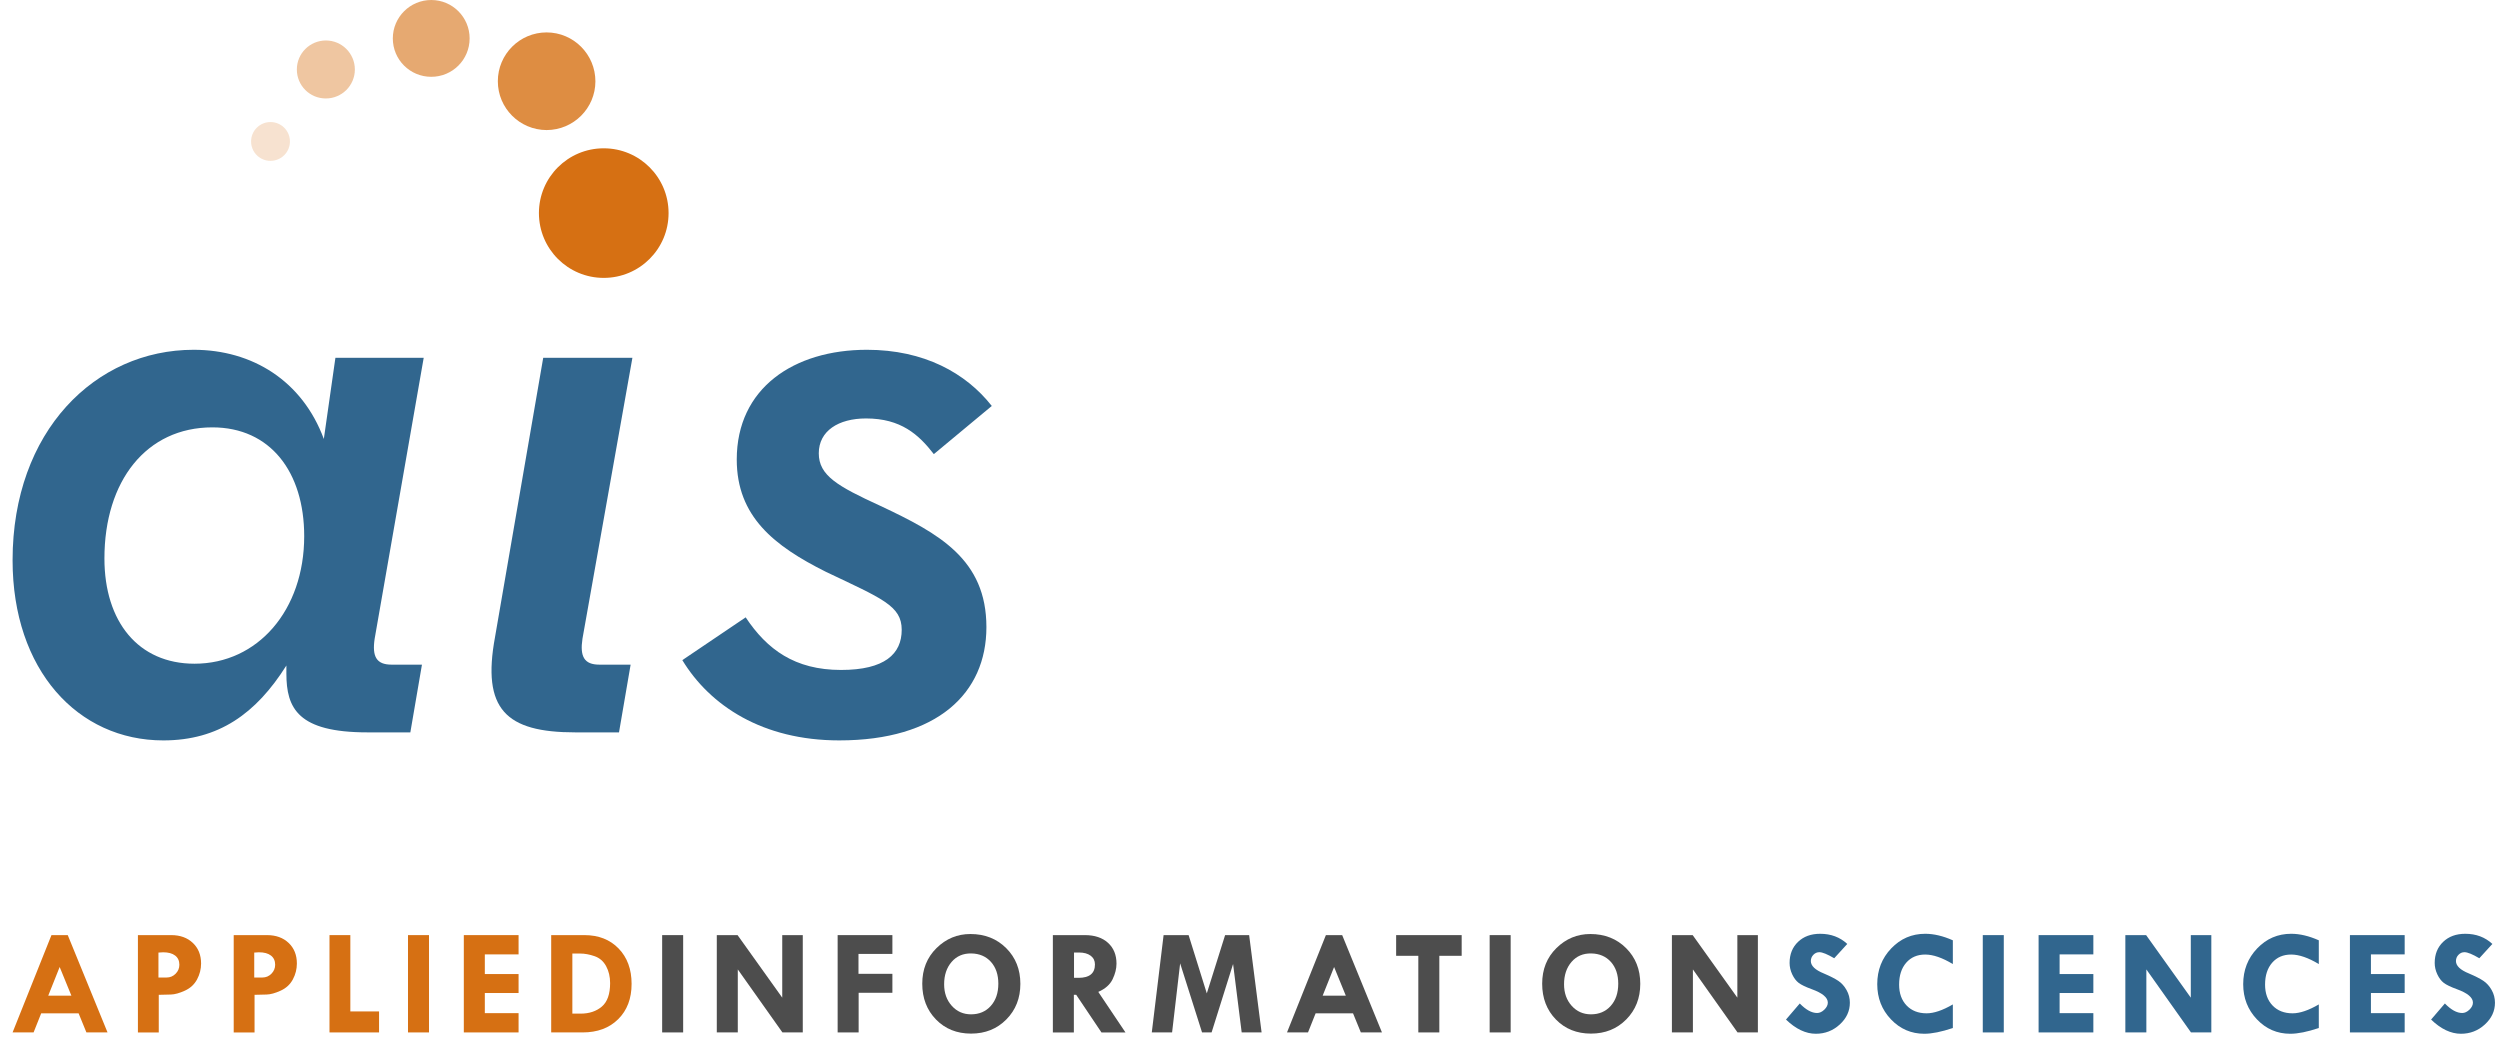
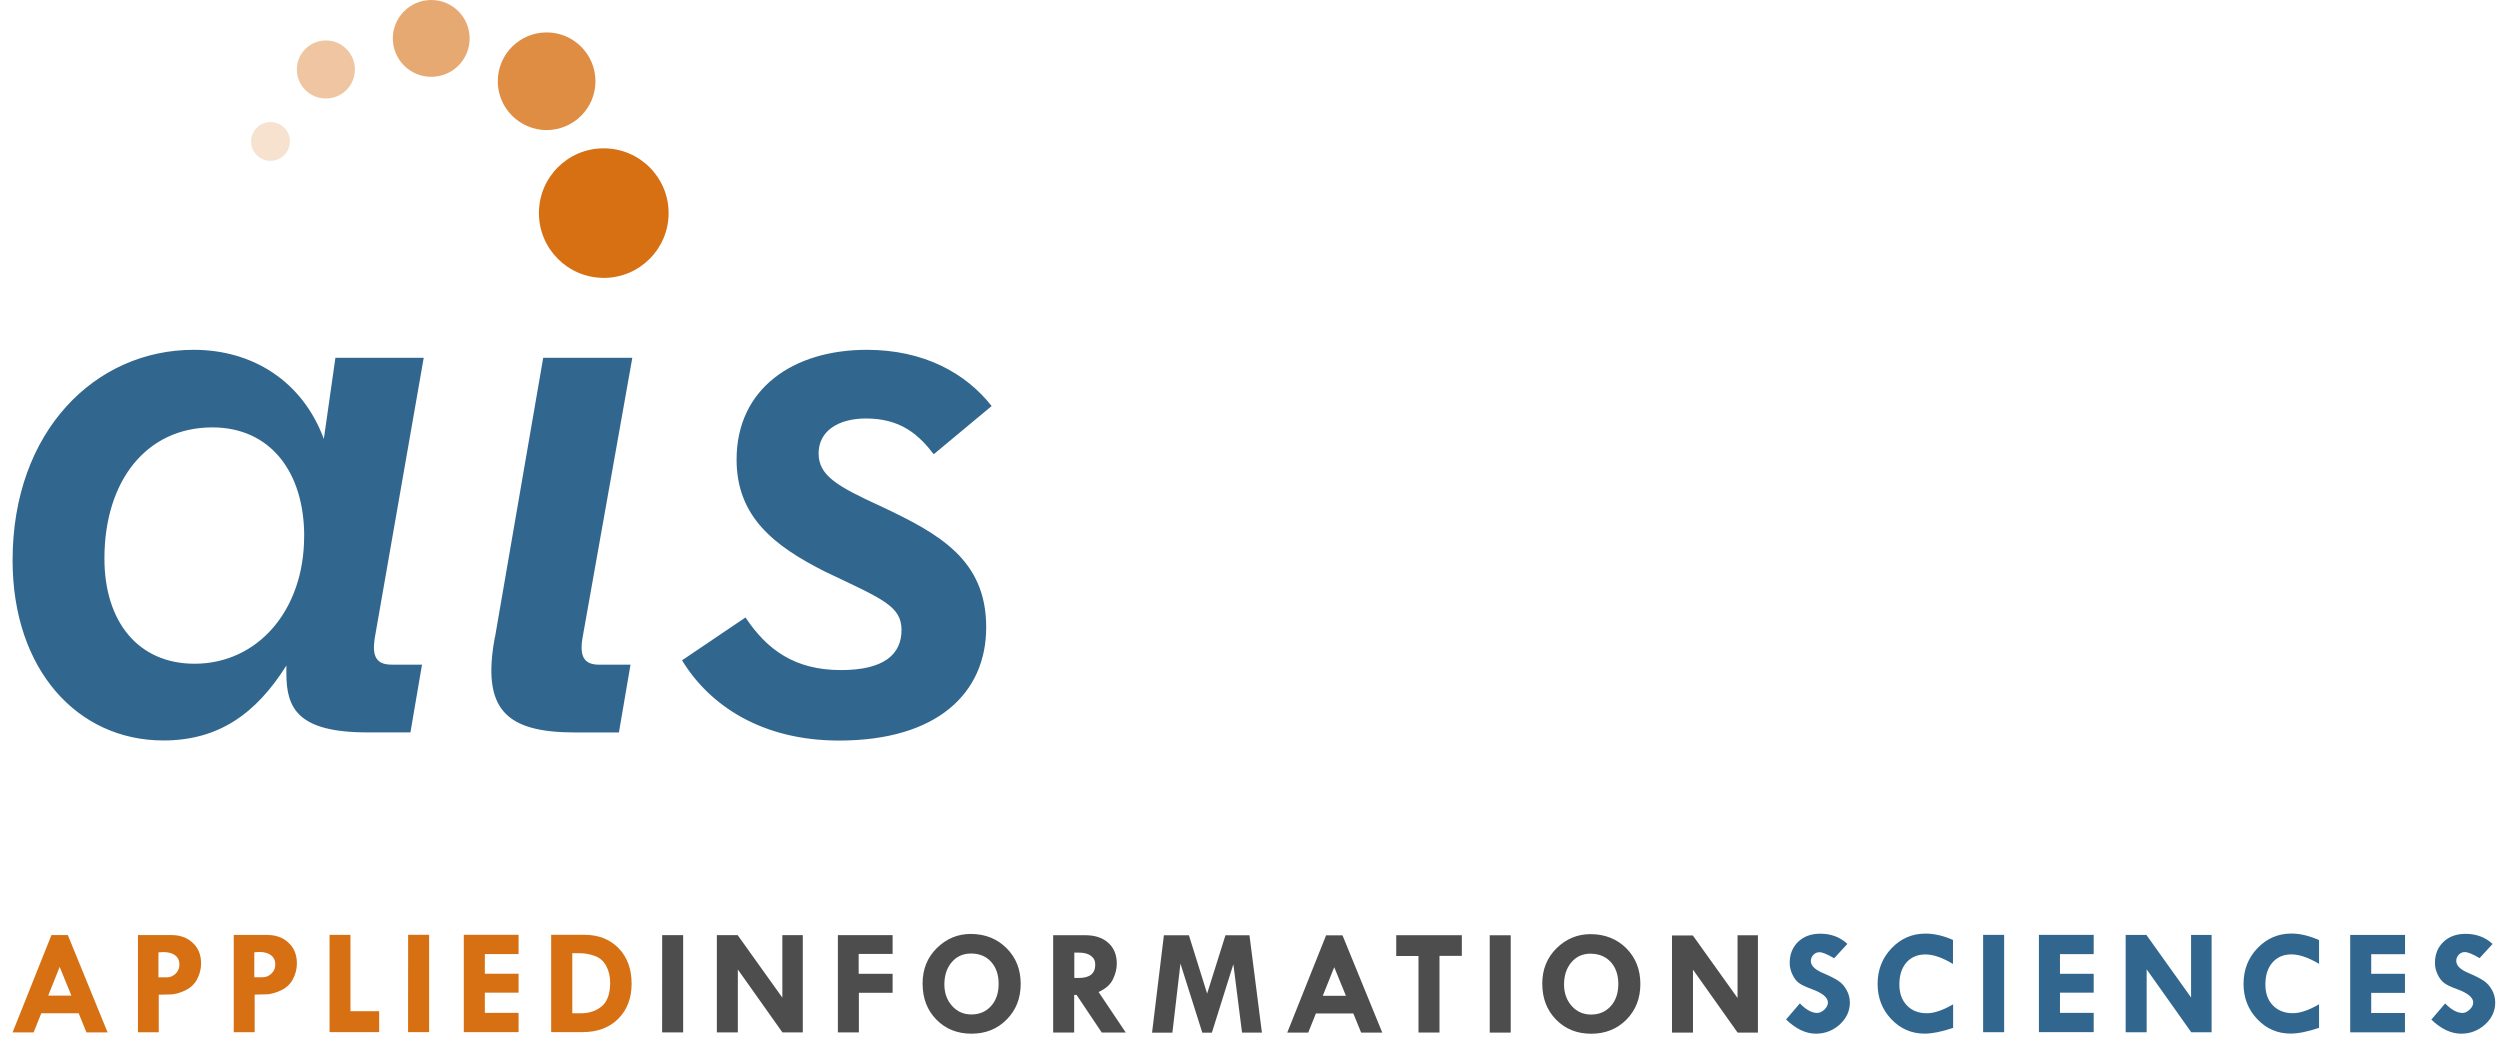
- <svg xmlns="http://www.w3.org/2000/svg" version="1.1" id="Layer_1" x="0px" y="0px" width="496.553px" height="206.327px" viewBox="0 0 496.553 206.327" enable-background="new 0 0 496.553 206.327" xml:space="preserve">
-   <g>
-     <path fill="#31668E" d="M2.499,111.282c0-25.689,16.475-41.807,35.961-41.807c11.688,0,21.603,6.196,25.859,17.715l2.301-16.126   h17.537l-9.742,55.8c-0.536,3.548,0.355,5.149,3.36,5.149h6.033l-2.305,13.452h-8.511c-13.815,0-16.11-4.778-16.11-11.693v-1.589   c-6.024,9.563-13.462,14.877-24.445,14.877C15.426,147.061,2.499,133.067,2.499,111.282 M60.421,106.497   c0-12.756-6.732-21.613-18.241-21.613c-13.117,0-21.439,10.632-21.439,26.039c0,12.574,6.732,20.904,17.893,20.904   C51.202,131.827,60.421,121.196,60.421,106.497z" />
-     <path fill="#31668E" d="M98.325,126.516l9.569-55.452h17.716l-9.92,55.8c-0.536,3.548,0.35,5.149,3.361,5.149h6.204l-2.308,13.452   h-8.679C100.455,145.466,95.677,140.861,98.325,126.516" />
-     <path fill="#31668E" d="M135.524,131.116l12.582-8.498c4.241,6.372,9.737,10.449,18.948,10.449c8.685,0,12.044-3.186,12.044-7.971   c0-4.779-3.895-6.206-15.059-11.52c-10.266-5.132-17.705-10.975-17.705-22.312c0-14.172,11.337-21.79,25.857-21.79   c11.335,0,19.659,4.611,24.799,11.158l-11.51,9.568c-3.011-3.894-6.552-7.087-13.463-7.087c-5.488,0-9.39,2.479-9.39,6.919   c0,4.417,3.722,6.541,12.221,10.438c11.689,5.496,21.074,10.63,21.074,24.098c0,13.113-9.739,22.491-29.225,22.491   C151.468,147.061,141.016,140.157,135.524,131.116" />
-     <path fill="#D67013" d="M119.912,55.195c7.12,0,12.885-5.76,12.88-12.871c0-7.113-5.76-12.867-12.88-12.867   c-7.109,0-12.871,5.754-12.871,12.867C107.041,49.435,112.803,55.195,119.912,55.195" />
-     <path opacity="0.6" fill="#D67013" d="M85.653,0c-4.218,0.004-7.631,3.421-7.631,7.635c0,4.215,3.413,7.626,7.631,7.621   c4.223,0.005,7.625-3.406,7.625-7.627C93.278,3.421,89.876,0,85.653,0" />
-     <path opacity="0.4" fill="#D67013" d="M64.725,8.038c-3.193,0.012-5.764,2.584-5.764,5.764c0,3.186,2.57,5.767,5.764,5.754   c3.183,0,5.757-2.576,5.757-5.757C70.477,10.622,67.907,8.038,64.725,8.038" />
-     <path opacity="0.2" fill="#D67013" d="M53.721,24.241c-2.127,0.005-3.851,1.727-3.851,3.858c0,2.126,1.724,3.853,3.851,3.853   c2.137,0,3.866-1.727,3.866-3.857C57.587,25.968,55.863,24.241,53.721,24.241" />
-     <path opacity="0.8" fill="#D67013" d="M108.573,6.438c-5.358,0-9.692,4.342-9.692,9.702c0,5.345,4.334,9.681,9.692,9.694   c5.353-0.013,9.687-4.349,9.687-9.694C118.25,10.791,113.92,6.444,108.573,6.438" />
-   </g>
-   <path fill="#D67013" d="M10.221,185.733h3.236l7.901,19.329h-4.195l-1.552-3.797H8.183l-1.513,3.797H2.499L10.221,185.733   M11.851,192.065l-2.272,5.7h4.602L11.851,192.065z" />
-   <path fill="#D67013" d="M27.393,185.733h6.612c1.777,0,3.21,0.518,4.3,1.555c1.09,1.035,1.635,2.399,1.635,4.088  c0,1.109-0.268,2.163-0.802,3.16c-0.536,0.997-1.343,1.74-2.422,2.232c-1.08,0.49-2.002,0.747-2.768,0.766l-2.414,0.059v7.47h-4.141  V185.733 M31.471,189.202v4.953h1.622c0.697,0,1.294-0.25,1.79-0.752c0.496-0.501,0.744-1.095,0.744-1.783  c0-0.787-0.28-1.395-0.84-1.828c-0.56-0.433-1.356-0.647-2.388-0.647L31.471,189.202z" />
-   <path fill="#D67013" d="M46.419,185.733h6.612c1.777,0,3.21,0.518,4.3,1.555c1.09,1.035,1.635,2.399,1.635,4.088  c0,1.109-0.268,2.163-0.802,3.16c-0.536,0.997-1.343,1.74-2.422,2.232c-1.08,0.49-2.002,0.747-2.768,0.766l-2.415,0.059v7.47h-4.14  V185.733 M50.497,189.202v4.953h1.622c0.697,0,1.294-0.25,1.79-0.752c0.496-0.501,0.744-1.095,0.744-1.783  c0-0.787-0.28-1.395-0.84-1.828c-0.56-0.433-1.356-0.647-2.388-0.647L50.497,189.202z" />
-   <polyline fill="#D67013" points="65.445,185.733 69.586,185.733 69.586,200.891 75.289,200.891 75.289,205.062 65.445,205.062   65.445,185.733 " />
-   <rect x="81.037" y="185.733" fill="#D67013" width="4.172" height="19.329" />
-   <polyline fill="#D67013" points="92.124,185.733 103,185.733 103,189.562 96.296,189.562 96.296,193.468 103,193.468 103,197.233   96.296,197.233 96.296,201.233 103,201.233 103,205.062 92.124,205.062 92.124,185.733 " />
-   <path fill="#D67013" d="M109.479,185.733h6.594c2.815,0,5.082,0.889,6.799,2.664c1.717,1.777,2.576,4.118,2.576,7.021  c0,2.915-0.886,5.251-2.657,7.008c-1.771,1.758-4.128,2.636-7.072,2.636h-6.24V185.733 M113.682,189.391v11.937h1.647  c1.706,0,3.108-0.466,4.206-1.398c1.098-0.932,1.647-2.487,1.647-4.666c0-1.266-0.265-2.387-0.794-3.363  c-0.529-0.977-1.297-1.639-2.302-1.987c-1.004-0.349-1.963-0.521-2.875-0.521H113.682z" />
-   <rect x="131.518" y="185.733" fill="#4D4D4D" width="4.171" height="19.329" />
-   <polyline fill="#4D4D4D" points="155.37,185.733 159.448,185.733 159.448,205.062 155.406,205.062 146.541,192.546 146.541,205.062   142.37,205.062 142.37,185.733 146.496,185.733 155.37,198.155 155.37,185.733 " />
-   <polyline fill="#4D4D4D" points="166.373,185.733 177.248,185.733 177.248,189.468 170.513,189.468 170.513,193.421   177.248,193.421 177.248,197.188 170.544,197.188 170.544,205.062 166.373,205.062 166.373,185.733 " />
-   <path fill="#4D4D4D" d="M183.181,195.384c0-2.857,0.945-5.217,2.835-7.078c1.89-1.86,4.131-2.79,6.723-2.79  c2.867,0,5.238,0.935,7.114,2.805c1.875,1.871,2.813,4.235,2.813,7.093c0,2.838-0.928,5.194-2.784,7.069  c-1.856,1.876-4.192,2.813-7.01,2.813s-5.138-0.933-6.959-2.799C184.092,200.632,183.181,198.261,183.181,195.384 M192.93,189.374  c-1.62-0.029-2.926,0.53-3.918,1.68c-0.992,1.148-1.487,2.633-1.487,4.448c0,1.719,0.506,3.144,1.516,4.272  c1.012,1.129,2.289,1.693,3.83,1.693c1.62,0,2.928-0.557,3.924-1.672c0.997-1.113,1.496-2.585,1.496-4.412  c0-1.797-0.489-3.239-1.466-4.33C195.848,189.964,194.55,189.403,192.93,189.374z" />
-   <path fill="#4D4D4D" d="M209.12,185.733h6.364c1.935,0,3.465,0.511,4.589,1.532c1.125,1.021,1.687,2.399,1.687,4.137  c0,0.993-0.258,2.022-0.772,3.093c-0.515,1.07-1.464,1.909-2.847,2.518l5.4,8.05h-4.769l-5.012-7.47h-0.469v7.47h-4.171V185.733   M213.323,189.188v5.03h0.899c2.171,0,3.257-0.888,3.257-2.663c0-0.726-0.282-1.302-0.848-1.729  c-0.564-0.427-1.348-0.639-2.35-0.639H213.323z" />
-   <polyline fill="#4D4D4D" points="231.115,185.733 236.082,185.733 239.698,197.312 243.333,185.733 248.107,185.733   250.581,205.062 246.625,205.062 244.917,191.468 240.648,205.062 238.752,205.062 234.401,191.343 232.803,205.062   228.769,205.062 231.115,185.733 " />
-   <path fill="#4D4D4D" d="M263.349,185.733h3.236l7.902,19.329h-4.195l-1.552-3.797h-7.43l-1.513,3.797h-4.171L263.349,185.733   M264.979,192.065l-2.272,5.7h4.602L264.979,192.065z" />
-   <polyline fill="#4D4D4D" points="277.303,185.733 290.319,185.733 290.319,189.843 285.881,189.843 285.881,205.062   281.709,205.062 281.709,189.843 277.303,189.843 277.303,185.733 " />
-   <rect x="295.877" y="185.733" fill="#4D4D4D" width="4.172" height="19.329" />
-   <path fill="#4D4D4D" d="M306.308,195.384c0-2.857,0.944-5.217,2.835-7.078c1.892-1.86,4.132-2.79,6.724-2.79  c2.867,0,5.238,0.935,7.113,2.805c1.876,1.871,2.812,4.235,2.812,7.093c0,2.838-0.927,5.194-2.783,7.069  c-1.855,1.876-4.191,2.813-7.01,2.813s-5.137-0.933-6.959-2.799C307.219,200.632,306.308,198.261,306.308,195.384 M316.057,189.374  c-1.62-0.029-2.926,0.53-3.918,1.68c-0.991,1.148-1.486,2.633-1.486,4.448c0,1.719,0.506,3.144,1.516,4.272  c1.012,1.129,2.289,1.693,3.83,1.693c1.62,0,2.928-0.557,3.924-1.672c0.997-1.113,1.495-2.585,1.495-4.412  c0-1.797-0.488-3.239-1.465-4.33C318.975,189.964,317.676,189.403,316.057,189.374z" />
-   <polyline fill="#4D4D4D" points="345.075,185.733 349.153,185.733 349.153,205.062 345.111,205.062 336.247,192.546   336.247,205.062 332.075,205.062 332.075,185.733 336.201,185.733 345.075,198.155 345.075,185.733 " />
-   <path fill="#31668E" d="M366.906,187.485l-2.592,2.842c-1.366-0.802-2.35-1.203-2.947-1.203c-0.462,0-0.861,0.174-1.195,0.522  c-0.334,0.347-0.501,0.761-0.501,1.24c0,0.95,0.865,1.773,2.592,2.472c1.268,0.541,2.225,1.03,2.872,1.467  c0.65,0.437,1.193,1.043,1.63,1.819c0.438,0.773,0.656,1.612,0.656,2.516c0,1.658-0.67,3.101-2.008,4.327  c-1.34,1.227-2.922,1.84-4.747,1.84c-2.002,0-3.979-0.939-5.932-2.82l2.738-3.194c1.226,1.26,2.372,1.89,3.442,1.89  c0.5,0,0.979-0.223,1.44-0.666c0.461-0.445,0.69-0.911,0.69-1.399c0-1.006-1.064-1.895-3.195-2.666  c-1.218-0.445-2.08-0.861-2.591-1.249c-0.51-0.388-0.937-0.951-1.286-1.693c-0.348-0.741-0.521-1.499-0.521-2.274  c0-1.718,0.559-3.11,1.678-4.182c1.118-1.069,2.58-1.604,4.387-1.604C363.657,185.468,365.454,186.142,366.906,187.485" />
-   <path fill="#31668E" d="M387.876,186.766v4.718c-2.09-1.259-3.92-1.891-5.49-1.891c-1.569,0-2.827,0.54-3.768,1.619  c-0.943,1.079-1.413,2.531-1.413,4.356c0,1.728,0.495,3.108,1.486,4.144c0.99,1.035,2.315,1.554,3.975,1.554  c1.452,0,3.189-0.589,5.21-1.767v4.688c-2.266,0.76-4.156,1.14-5.668,1.14c-2.6,0-4.808-0.954-6.624-2.863  c-1.816-1.908-2.723-4.236-2.723-6.984c0-2.797,0.925-5.166,2.773-7.104c1.852-1.938,4.102-2.907,6.75-2.907  C384.093,185.468,385.923,185.9,387.876,186.766" />
-   <rect x="393.822" y="185.733" fill="#31668E" width="4.172" height="19.329" />
-   <polyline fill="#31668E" points="404.909,185.733 415.784,185.733 415.784,189.562 409.081,189.562 409.081,193.468   415.784,193.468 415.784,197.233 409.081,197.233 409.081,201.233 415.784,201.233 415.784,205.062 404.909,205.062   404.909,185.733 " />
-   <polyline fill="#31668E" points="435.139,185.733 439.217,185.733 439.217,205.062 435.175,205.062 426.312,192.546   426.312,205.062 422.139,205.062 422.139,185.733 426.265,185.733 435.139,198.155 435.139,185.733 " />
-   <path fill="#31668E" d="M460.564,186.766v4.718c-2.092-1.259-3.922-1.891-5.49-1.891c-1.571,0-2.827,0.54-3.77,1.619  c-0.941,1.079-1.413,2.531-1.413,4.356c0,1.728,0.495,3.108,1.486,4.144c0.992,1.035,2.317,1.554,3.975,1.554  c1.452,0,3.189-0.589,5.212-1.767v4.688c-2.268,0.76-4.156,1.14-5.669,1.14c-2.601,0-4.809-0.954-6.623-2.863  c-1.816-1.908-2.725-4.236-2.725-6.984c0-2.797,0.925-5.166,2.775-7.104c1.85-1.938,4.1-2.907,6.75-2.907  C456.781,185.468,458.611,185.9,460.564,186.766" />
-   <polyline fill="#31668E" points="466.744,185.733 477.619,185.733 477.619,189.562 470.916,189.562 470.916,193.468   477.619,193.468 477.619,197.233 470.916,197.233 470.916,201.233 477.619,201.233 477.619,205.062 466.744,205.062   466.744,185.733 " />
-   <path fill="#31668E" d="M495.038,187.485l-2.592,2.842c-1.365-0.802-2.35-1.203-2.947-1.203c-0.462,0-0.861,0.174-1.195,0.522  c-0.334,0.347-0.501,0.761-0.501,1.24c0,0.95,0.863,1.773,2.593,2.472c1.266,0.541,2.224,1.03,2.872,1.467s1.191,1.043,1.63,1.819  c0.437,0.773,0.655,1.612,0.655,2.516c0,1.658-0.67,3.101-2.01,4.327c-1.338,1.227-2.92,1.84-4.746,1.84  c-2.002,0-3.978-0.939-5.931-2.82l2.739-3.194c1.226,1.26,2.371,1.89,3.439,1.89c0.5,0,0.981-0.223,1.442-0.666  c0.461-0.445,0.69-0.911,0.69-1.399c0-1.006-1.064-1.895-3.194-2.666c-1.218-0.445-2.081-0.861-2.591-1.249  s-0.938-0.951-1.286-1.693c-0.349-0.741-0.522-1.499-0.522-2.274c0-1.718,0.56-3.11,1.678-4.182  c1.119-1.069,2.582-1.604,4.389-1.604C491.79,185.468,493.584,186.142,495.038,187.485" />
+ <svg xmlns="http://www.w3.org/2000/svg" fill="#d67013" viewBox="0 0 496.55 206.33">
+   <path d="M85.65 0c-4.2 0-7.63 3.42-7.63 7.63s3.42 7.63 7.63 7.63c4.23 0 7.63-3.4 7.63-7.63 0-4.2-3.4-7.63-7.63-7.63" opacity=".6" />
+   <path d="M64.72 8.04c-3.2 0-5.76 2.58-5.76 5.76 0 3.2 2.57 5.77 5.77 5.76 3.2 0 5.76-2.58 5.76-5.76 0-3.18-2.58-5.77-5.76-5.77" opacity=".4" />
+   <path d="M53.72 24.24c-2.13 0-3.85 1.73-3.85 3.86 0 2.12 1.72 3.85 3.85 3.85 2.14 0 3.87-1.73 3.87-3.86s-1.74-3.86-3.88-3.86" opacity=".2" />
+   <path d="M108.57 6.44c-5.35 0-9.7 4.34-9.7 9.7 0 5.34 4.35 9.68 9.7 9.7 5.37-.02 9.7-4.36 9.7-9.7 0-5.35-4.34-9.7-9.68-9.7" opacity=".8" />
+   <path d="M119.9 55.2c7.13 0 12.9-5.77 12.9-12.88 0-7.1-5.77-12.86-12.9-12.86-7.1 0-12.86 5.75-12.86 12.86 0 7.1 5.76 12.87 12.87 12.87M10.23 185.72h3.24l7.9 19.33h-4.2l-1.55-3.8H8.2l-1.52 3.8H2.5l7.72-19.33m1.63 6.33l-2.27 5.7h4.6l-2.33-5.7zm15.54-6.33H34c1.78 0 3.2.52 4.3 1.56 1.1 1.02 1.64 2.4 1.64 4.08 0 1.1-.27 2.16-.8 3.16-.54 1-1.35 1.74-2.42 2.23-1.08.5-2 .74-2.77.76l-2.42.06v7.46H27.4v-19.33m4.07 3.47v4.95h1.63c.7 0 1.3-.25 1.8-.75s.74-1.1.74-1.78c0-.8-.28-1.4-.84-1.83-.56-.44-1.35-.66-2.4-.66l-.92.06zm14.95-3.47h6.6c1.8 0 3.22.52 4.3 1.56 1.1 1.02 1.65 2.4 1.65 4.08 0 1.1-.27 2.16-.8 3.16s-1.34 1.74-2.42 2.23c-1.08.5-2 .74-2.77.76l-2.4.06v7.46h-4.15v-19.33m4.08 3.47v4.95h1.63c.7 0 1.3-.25 1.8-.75s.74-1.1.74-1.78c0-.8-.28-1.4-.84-1.83-.56-.44-1.35-.66-2.38-.66l-.93.06zm14.96-3.47h4.14v15.16h5.7v4.16h-9.85v-19.33m15.6 0h4.17v19.33h-4.18zm11.1 0H103v3.83h-6.7v3.9h6.7v3.77h-6.7v4h6.7v3.83H92.12v-19.33m17.36 0h6.6c2.8 0 5.07.9 6.8 2.67 1.7 1.77 2.57 4.1 2.57 7.02 0 2.9-.9 5.25-2.66 7-1.78 1.76-4.13 2.64-7.08 2.64h-6.24v-19.33m4.2 3.66v11.93h1.66c1.7 0 3.1-.47 4.2-1.4 1.1-.93 1.66-2.5 1.66-4.67 0-1.26-.26-2.38-.8-3.36-.52-.97-1.28-1.63-2.3-1.98-1-.35-1.95-.52-2.86-.52h-1.53z" />
+   <path fill="#4d4d4d" d="M131.52 185.73h4.17v19.33h-4.18zm23.85 0h4.08v19.33h-4.04l-8.86-12.5v12.5h-4.17v-19.33h4.13l8.88 12.42v-12.42m11 0h10.9v3.74h-6.74v3.95h6.74v3.77h-6.7v7.87h-4.17v-19.33m16.82 9.65c0-2.86.95-5.22 2.84-7.08 1.9-1.86 4.13-2.8 6.73-2.8 2.86 0 5.23.95 7.1 2.82 1.9 1.88 2.82 4.24 2.82 7.1 0 2.84-.92 5.2-2.78 7.07-1.86 1.9-4.2 2.82-7 2.82s-5.15-.93-6.97-2.8c-1.82-1.86-2.73-4.23-2.73-7.1m9.75-6.02c-1.63-.03-2.94.53-3.93 1.68-1 1.15-1.5 2.64-1.5 4.45 0 1.72.52 3.15 1.53 4.27 1 1.13 2.3 1.7 3.83 1.7 1.62 0 2.93-.56 3.92-1.68 1-1.1 1.5-2.58 1.5-4.4 0-1.8-.5-3.25-1.47-4.34-.97-1.1-2.27-1.65-3.9-1.68zm16.18-3.64h6.36c1.94 0 3.47.5 4.6 1.53 1.12 1 1.68 2.4 1.68 4.13 0 1-.26 2.03-.77 3.1-.52 1.07-1.47 1.9-2.85 2.52l5.4 8.05h-4.77l-5-7.47h-.48v7.47h-4.17v-19.33m4.2 3.46v5.03h.9c2.17 0 3.26-.88 3.26-2.66 0-.73-.28-1.3-.85-1.73-.57-.43-1.36-.64-2.36-.64h-.96zm17.8-3.45h4.96l3.62 11.58 3.64-11.58h4.77l2.47 19.33h-3.95l-1.72-13.58-4.27 13.6h-1.9l-4.34-13.72-1.6 13.72h-4.04l2.35-19.33m32.24 0h3.24l7.9 19.32h-4.2l-1.55-3.8h-7.44l-1.52 3.8h-4.17l7.72-19.33m1.62 6.32l-2.28 5.7h4.6l-2.33-5.7zm12.32-6.34h13.02v4.1h-4.44v15.23h-4.17v-15.2h-4.42v-4.12m18.57 0h4.17v19.33h-4.17zm10.43 9.65c0-2.85.95-5.2 2.84-7.07 1.9-1.86 4.14-2.8 6.73-2.8 2.87 0 5.24.94 7.12 2.8 1.87 1.88 2.8 4.25 2.8 7.1 0 2.84-.92 5.2-2.77 7.08-1.86 1.87-4.2 2.8-7 2.8s-5.15-.93-6.97-2.8c-1.82-1.86-2.74-4.23-2.74-7.1m9.75-6c-1.63-.04-2.94.52-3.93 1.67-1 1.15-1.5 2.64-1.5 4.45 0 1.72.52 3.15 1.53 4.27 1 1.13 2.3 1.7 3.83 1.7 1.62 0 2.92-.56 3.92-1.67 1-1.1 1.5-2.6 1.5-4.4 0-1.8-.5-3.25-1.48-4.34-.98-1.08-2.28-1.64-3.9-1.67zm29-3.66h4.08v19.33h-4.04l-8.86-12.5v12.5h-4.17V185.8h4.14l8.88 12.42v-12.43" />
+   <path fill="#31668e" d="M2.5 111.28c0-25.7 16.47-41.8 35.96-41.8 11.7 0 21.6 6.2 25.86 17.7l2.3-16.12h17.54l-9.75 55.8c-.52 3.55.37 5.15 3.37 5.15h6.04l-2.3 13.46H73c-13.82 0-16.12-4.77-16.12-11.7v-1.58c-6.02 9.57-13.46 14.88-24.44 14.88-17 0-29.94-14-29.94-35.78m57.92-4.78c0-12.76-6.73-21.62-18.24-21.62-13.12 0-21.44 10.64-21.44 26.04 0 12.58 6.73 20.9 17.9 20.9 12.56 0 21.77-10.62 21.77-25.32zm37.9 20.02l9.57-55.46h17.7l-9.92 55.8c-.54 3.55.35 5.15 3.36 5.15h6.2l-2.3 13.46h-8.7c-13.8 0-18.58-4.6-15.94-18.94m37.2 4.6l12.58-8.5c4.24 6.37 9.74 10.45 18.95 10.45 8.68 0 12.04-3.2 12.04-7.97 0-4.78-3.9-6.2-15.06-11.52-10.26-5.14-17.7-10.98-17.7-22.32 0-14.17 11.34-21.8 25.86-21.8 11.33 0 19.66 4.62 24.8 11.17l-11.5 9.57c-3-3.9-6.56-7.1-13.47-7.1-5.5 0-9.4 2.5-9.4 6.93 0 4.42 3.72 6.54 12.22 10.44 11.7 5.5 21.07 10.63 21.07 24.1 0 13.1-9.75 22.5-29.24 22.5-15.23 0-25.68-6.9-31.18-15.95M366.9 187.5l-2.6 2.83c-1.35-.8-2.34-1.2-2.93-1.2-.46 0-.86.17-1.2.52-.33.34-.5.76-.5 1.24 0 .94.87 1.76 2.6 2.46 1.26.54 2.22 1.03 2.87 1.47.65.43 1.2 1.04 1.63 1.82.43.77.65 1.6.65 2.5 0 1.67-.67 3.1-2 4.34-1.34 1.2-2.92 1.83-4.74 1.83-2 0-3.98-.94-5.93-2.82l2.74-3.2c1.22 1.27 2.36 1.9 3.43 1.9.5 0 .98-.22 1.44-.66.46-.45.7-.9.7-1.4 0-1-1.07-1.9-3.2-2.67-1.22-.44-2.08-.86-2.6-1.25-.5-.38-.93-.95-1.27-1.7-.35-.73-.52-1.5-.52-2.26 0-1.72.56-3.1 1.68-4.2 1.12-1.06 2.58-1.6 4.4-1.6 2.13 0 3.93.68 5.38 2.03m20.97-.73v4.72c-2.08-1.27-3.9-1.9-5.48-1.9-1.57 0-2.82.54-3.77 1.6-.94 1.1-1.4 2.54-1.4 4.37 0 1.73.5 3.1 1.48 4.14 1 1.05 2.32 1.57 3.98 1.57 1.47 0 3.2-.6 5.22-1.77v4.68c-2.26.76-4.15 1.14-5.66 1.14-2.6 0-4.8-.96-6.62-2.87-1.8-1.9-2.72-4.24-2.72-7 0-2.8.93-5.16 2.78-7.1 1.85-1.94 4.1-2.9 6.75-2.9 1.7 0 3.54.42 5.5 1.28m5.93-1.03h4.17v19.33h-4.17zm11.1 0h10.86v3.83h-6.7v3.9h6.7v3.76h-6.7v4h6.7V205h-10.88V185.7m30.23 0h4.07v19.33h-4.04l-8.86-12.5v12.5h-4.17V185.7h4.12l8.87 12.42V185.7m25.42 1.04v4.7c-2.1-1.25-3.92-1.88-5.5-1.88-1.56 0-2.82.54-3.76 1.62s-1.4 2.53-1.4 4.36c0 1.73.48 3.1 1.48 4.14 1 1.04 2.32 1.56 3.98 1.56 1.45 0 3.2-.6 5.2-1.77v4.68c-2.25.76-4.14 1.14-5.66 1.14-2.6 0-4.8-.96-6.62-2.87-1.8-1.9-2.72-4.24-2.72-7 0-2.8.92-5.16 2.77-7.1 1.84-1.92 4.1-2.9 6.74-2.9 1.7 0 3.54.44 5.5 1.3m6.17-1.03h10.9v3.83h-6.72v3.9h6.7v3.78h-6.7v4h6.7v3.84H466.8V185.7m28.3 1.76l-2.6 2.84c-1.36-.8-2.35-1.2-2.94-1.2-.47 0-.87.17-1.2.52-.34.35-.5.76-.5 1.24 0 .95.86 1.77 2.6 2.47 1.25.54 2.2 1.03 2.86 1.47s1.2 1.04 1.63 1.82c.44.77.65 1.6.65 2.52 0 1.66-.67 3.1-2 4.33-1.35 1.22-2.93 1.84-4.76 1.84-2 0-3.98-.93-5.93-2.8l2.75-3.2c1.22 1.25 2.37 1.88 3.44 1.88.5 0 .97-.22 1.43-.67.46-.43.7-.9.7-1.4 0-1-1.08-1.88-3.2-2.65-1.22-.44-2.1-.86-2.6-1.25s-.94-.95-1.28-1.7c-.35-.73-.52-1.5-.52-2.26 0-1.72.56-3.1 1.68-4.18 1.13-1.07 2.6-1.6 4.4-1.6 2.14 0 3.93.67 5.38 2.02" />
</svg>
